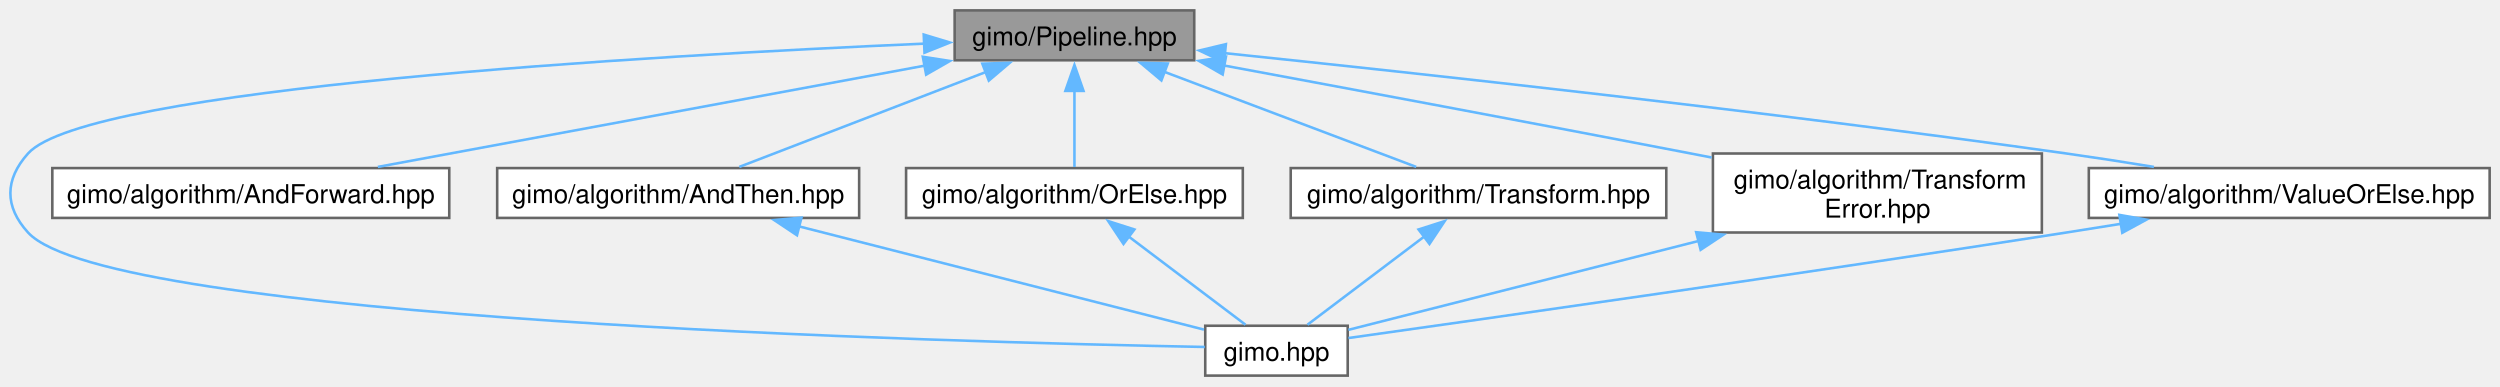
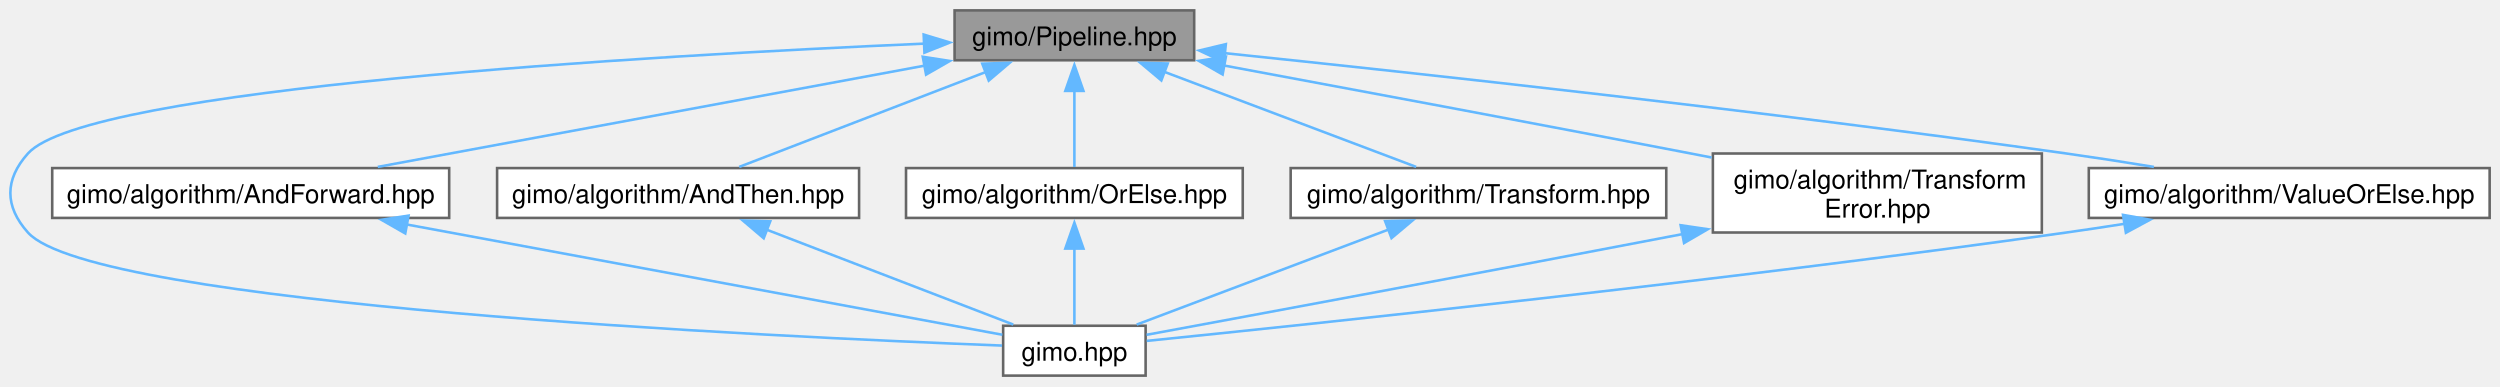
- <svg xmlns="http://www.w3.org/2000/svg" xmlns:xlink="http://www.w3.org/1999/xlink" width="965pt" height="149pt" viewBox="0.00 0.00 965.20 149.00">
+ <svg xmlns="http://www.w3.org/2000/svg" xmlns:xlink="http://www.w3.org/1999/xlink" width="965pt" height="149pt" viewBox="0.00 0.00 965.16 149.00">
  <g id="graph0" class="graph" transform="scale(1 1) rotate(0) translate(4 145)">
    <g id="Node000001" class="node">
      <g id="a_Node000001">
        <a xlink:title=" ">
-           <polygon fill="#999999" stroke="#666666" points="457.07,-141 364.57,-141 364.57,-121.75 457.07,-121.75 457.07,-141" />
-           <text text-anchor="middle" x="410.82" y="-127.5" font-family="Helvetica,sans-Serif" font-size="10.00">gimo/Pipeline.hpp</text>
+           <polygon fill="#999999" stroke="#666666" points="457.03,-141 364.53,-141 364.53,-121.75 457.03,-121.75 457.03,-141" />
+           <text text-anchor="middle" x="410.78" y="-127.5" font-family="Helvetica,sans-Serif" font-size="10.00">gimo/Pipeline.hpp</text>
        </a>
      </g>
    </g>
    <g id="Node000002" class="node">
      <g id="a_Node000002">
        <a xlink:href="../../d4/d5a/gimo_8hpp.html" target="_top" xlink:title=" ">
-           <polygon fill="white" stroke="#666666" points="516.32,-19.25 461.32,-19.25 461.32,0 516.32,0 516.32,-19.25" />
-           <text text-anchor="middle" x="488.82" y="-5.75" font-family="Helvetica,sans-Serif" font-size="10.00">gimo.hpp</text>
+           <polygon fill="white" stroke="#666666" points="438.28,-19.25 383.28,-19.25 383.28,0 438.28,0 438.28,-19.25" />
+           <text text-anchor="middle" x="410.78" y="-5.75" font-family="Helvetica,sans-Serif" font-size="10.00">gimo.hpp</text>
        </a>
      </g>
    </g>
    <g id="edge1_Node000001_Node000002" class="edge">
      <g id="a_edge1_Node000001_Node000002">
        <a xlink:title=" ">
-           <path fill="none" stroke="#63b8ff" d="M352.82,-128.17C246.57,-123.54 29.48,-111.05 6.82,-85.75 -2.22,-75.65 -2.31,-65.27 6.82,-55.25 37.57,-21.52 363.26,-12.9 461.15,-11.06" />
-           <polygon fill="#63b8ff" stroke="#63b8ff" points="352.63,-131.67 362.77,-128.6 352.93,-124.67 352.63,-131.67" />
+           <path fill="none" stroke="#63b8ff" d="M352.78,-128.17C246.53,-123.54 29.44,-111.05 6.78,-85.75 -2.26,-75.65 -2.26,-65.35 6.78,-55.25 31.88,-27.23 295.5,-14.93 382.85,-11.6" />
+           <polygon fill="#63b8ff" stroke="#63b8ff" points="352.59,-131.67 362.73,-128.6 352.89,-124.67 352.59,-131.67" />
        </a>
      </g>
    </g>
    <g id="Node000003" class="node">
      <g id="a_Node000003">
        <a xlink:href="../../d5/d86/_and_forward_8hpp.html" target="_top" xlink:title=" ">
-           <polygon fill="white" stroke="#666666" points="169.45,-80.12 16.2,-80.12 16.2,-60.88 169.45,-60.88 169.45,-80.12" />
-           <text text-anchor="middle" x="92.82" y="-66.62" font-family="Helvetica,sans-Serif" font-size="10.00">gimo/algorithm/AndForward.hpp</text>
+           <polygon fill="white" stroke="#666666" points="169.41,-80.12 16.16,-80.12 16.16,-60.88 169.41,-60.88 169.41,-80.12" />
+           <text text-anchor="middle" x="92.78" y="-66.62" font-family="Helvetica,sans-Serif" font-size="10.00">gimo/algorithm/AndForward.hpp</text>
        </a>
      </g>
    </g>
    <g id="edge2_Node000001_Node000003" class="edge">
      <g id="a_edge2_Node000001_Node000003">
        <a xlink:title=" ">
-           <path fill="none" stroke="#63b8ff" d="M352.99,-119.67C292.57,-108.48 198.81,-91.12 141.88,-80.58" />
-           <polygon fill="#63b8ff" stroke="#63b8ff" points="352.28,-123.1 362.75,-121.48 353.56,-116.21 352.28,-123.1" />
+           <path fill="none" stroke="#63b8ff" d="M352.95,-119.67C292.53,-108.48 198.77,-91.12 141.84,-80.58" />
+           <polygon fill="#63b8ff" stroke="#63b8ff" points="352.24,-123.1 362.71,-121.48 353.52,-116.21 352.24,-123.1" />
        </a>
      </g>
    </g>
    <g id="Node000004" class="node">
      <g id="a_Node000004">
        <a xlink:href="../../d6/d3f/_and_then_8hpp.html" target="_top" xlink:title=" ">
-           <polygon fill="white" stroke="#666666" points="327.7,-80.12 187.95,-80.12 187.95,-60.88 327.7,-60.88 327.7,-80.12" />
-           <text text-anchor="middle" x="257.82" y="-66.62" font-family="Helvetica,sans-Serif" font-size="10.00">gimo/algorithm/AndThen.hpp</text>
+           <polygon fill="white" stroke="#666666" points="327.66,-80.12 187.91,-80.12 187.91,-60.88 327.66,-60.88 327.66,-80.12" />
+           <text text-anchor="middle" x="257.78" y="-66.62" font-family="Helvetica,sans-Serif" font-size="10.00">gimo/algorithm/AndThen.hpp</text>
        </a>
      </g>
    </g>
-     <g id="edge3_Node000001_Node000004" class="edge">
-       <g id="a_edge3_Node000001_Node000004">
+     <g id="edge4_Node000001_Node000004" class="edge">
+       <g id="a_edge4_Node000001_Node000004">
        <a xlink:title=" ">
-           <path fill="none" stroke="#63b8ff" d="M376.78,-117.28C347.8,-106.13 306.92,-90.4 281.42,-80.58" />
-           <polygon fill="#63b8ff" stroke="#63b8ff" points="375.25,-120.44 385.84,-120.76 377.76,-113.9 375.25,-120.44" />
+           <path fill="none" stroke="#63b8ff" d="M376.74,-117.28C347.76,-106.13 306.89,-90.4 281.38,-80.58" />
+           <polygon fill="#63b8ff" stroke="#63b8ff" points="375.21,-120.44 385.8,-120.76 377.72,-113.9 375.21,-120.44" />
        </a>
      </g>
    </g>
    <g id="Node000005" class="node">
      <g id="a_Node000005">
        <a xlink:href="../../d4/d96/_or_else_8hpp.html" target="_top" xlink:title=" ">
-           <polygon fill="white" stroke="#666666" points="475.82,-80.12 345.82,-80.12 345.82,-60.88 475.82,-60.88 475.82,-80.12" />
-           <text text-anchor="middle" x="410.82" y="-66.62" font-family="Helvetica,sans-Serif" font-size="10.00">gimo/algorithm/OrElse.hpp</text>
+           <polygon fill="white" stroke="#666666" points="475.78,-80.12 345.78,-80.12 345.78,-60.88 475.78,-60.88 475.78,-80.12" />
+           <text text-anchor="middle" x="410.78" y="-66.62" font-family="Helvetica,sans-Serif" font-size="10.00">gimo/algorithm/OrElse.hpp</text>
        </a>
      </g>
    </g>
-     <g id="edge5_Node000001_Node000005" class="edge">
-       <g id="a_edge5_Node000001_Node000005">
+     <g id="edge6_Node000001_Node000005" class="edge">
+       <g id="a_edge6_Node000001_Node000005">
        <a xlink:title=" ">
-           <path fill="none" stroke="#63b8ff" d="M410.82,-109.95C410.82,-99.92 410.82,-88.33 410.82,-80.53" />
-           <polygon fill="#63b8ff" stroke="#63b8ff" points="407.32,-109.92 410.82,-119.92 414.32,-109.92 407.32,-109.92" />
+           <path fill="none" stroke="#63b8ff" d="M410.78,-109.95C410.78,-99.92 410.78,-88.33 410.78,-80.53" />
+           <polygon fill="#63b8ff" stroke="#63b8ff" points="407.28,-109.92 410.78,-119.92 414.28,-109.92 407.28,-109.92" />
        </a>
      </g>
    </g>
    <g id="Node000006" class="node">
      <g id="a_Node000006">
        <a xlink:href="../../d9/d8c/_transform_8hpp.html" target="_top" xlink:title=" ">
-           <polygon fill="white" stroke="#666666" points="639.32,-80.12 494.32,-80.12 494.32,-60.88 639.32,-60.88 639.32,-80.12" />
-           <text text-anchor="middle" x="566.82" y="-66.62" font-family="Helvetica,sans-Serif" font-size="10.00">gimo/algorithm/Transform.hpp</text>
+           <polygon fill="white" stroke="#666666" points="639.28,-80.12 494.28,-80.12 494.28,-60.88 639.28,-60.88 639.28,-80.12" />
+           <text text-anchor="middle" x="566.78" y="-66.62" font-family="Helvetica,sans-Serif" font-size="10.00">gimo/algorithm/Transform.hpp</text>
        </a>
      </g>
    </g>
-     <g id="edge7_Node000001_Node000006" class="edge">
-       <g id="a_edge7_Node000001_Node000006">
+     <g id="edge8_Node000001_Node000006" class="edge">
+       <g id="a_edge8_Node000001_Node000006">
        <a xlink:title=" ">
-           <path fill="none" stroke="#63b8ff" d="M445.53,-117.28C475.08,-106.13 516.76,-90.4 542.76,-80.58" />
-           <polygon fill="#63b8ff" stroke="#63b8ff" points="444.39,-113.96 436.27,-120.77 446.86,-120.51 444.39,-113.96" />
+           <path fill="none" stroke="#63b8ff" d="M445.49,-117.28C475.04,-106.13 516.72,-90.4 542.72,-80.58" />
+           <polygon fill="#63b8ff" stroke="#63b8ff" points="444.35,-113.96 436.23,-120.77 446.82,-120.51 444.35,-113.96" />
        </a>
      </g>
    </g>
    <g id="Node000007" class="node">
      <g id="a_Node000007">
        <a xlink:href="../../d9/d45/_transform_error_8hpp.html" target="_top" xlink:title=" ">
-           <polygon fill="white" stroke="#666666" points="784.32,-85.75 657.32,-85.75 657.32,-55.25 784.32,-55.25 784.32,-85.75" />
-           <text text-anchor="start" x="665.32" y="-72.25" font-family="Helvetica,sans-Serif" font-size="10.00">gimo/algorithm/Transform</text>
-           <text text-anchor="middle" x="720.82" y="-61" font-family="Helvetica,sans-Serif" font-size="10.00">Error.hpp</text>
+           <polygon fill="white" stroke="#666666" points="784.28,-85.75 657.28,-85.75 657.28,-55.25 784.28,-55.25 784.28,-85.75" />
+           <text text-anchor="start" x="665.28" y="-72.25" font-family="Helvetica,sans-Serif" font-size="10.00">gimo/algorithm/Transform</text>
+           <text text-anchor="middle" x="720.78" y="-61" font-family="Helvetica,sans-Serif" font-size="10.00">Error.hpp</text>
        </a>
      </g>
    </g>
-     <g id="edge9_Node000001_Node000007" class="edge">
-       <g id="a_edge9_Node000001_Node000007">
+     <g id="edge10_Node000001_Node000007" class="edge">
+       <g id="a_edge10_Node000001_Node000007">
        <a xlink:title=" ">
-           <path fill="none" stroke="#63b8ff" d="M468.51,-119.73C516.73,-110.78 587.29,-97.61 648.82,-85.75 651.45,-85.24 654.13,-84.72 656.84,-84.2" />
-           <polygon fill="#63b8ff" stroke="#63b8ff" points="468.05,-116.25 458.85,-121.52 469.32,-123.13 468.05,-116.25" />
+           <path fill="none" stroke="#63b8ff" d="M468.48,-119.73C516.69,-110.78 587.25,-97.61 648.78,-85.75 651.41,-85.24 654.09,-84.72 656.8,-84.2" />
+           <polygon fill="#63b8ff" stroke="#63b8ff" points="468.01,-116.25 458.81,-121.52 469.28,-123.13 468.01,-116.25" />
        </a>
      </g>
    </g>
    <g id="Node000008" class="node">
      <g id="a_Node000008">
        <a xlink:href="../../d2/d0b/_value_or_else_8hpp.html" target="_top" xlink:title=" ">
-           <polygon fill="white" stroke="#666666" points="957.2,-80.12 802.45,-80.12 802.45,-60.88 957.2,-60.88 957.2,-80.12" />
-           <text text-anchor="middle" x="879.82" y="-66.62" font-family="Helvetica,sans-Serif" font-size="10.00">gimo/algorithm/ValueOrElse.hpp</text>
+           <polygon fill="white" stroke="#666666" points="957.16,-80.12 802.41,-80.12 802.41,-60.88 957.16,-60.88 957.16,-80.12" />
+           <text text-anchor="middle" x="879.78" y="-66.62" font-family="Helvetica,sans-Serif" font-size="10.00">gimo/algorithm/ValueOrElse.hpp</text>
        </a>
      </g>
    </g>
-     <g id="edge11_Node000001_Node000008" class="edge">
-       <g id="a_edge11_Node000001_Node000008">
+     <g id="edge12_Node000001_Node000008" class="edge">
+       <g id="a_edge12_Node000001_Node000008">
        <a xlink:title=" ">
-           <path fill="none" stroke="#63b8ff" d="M468.57,-124.52C543.64,-116.72 678.75,-101.98 793.82,-85.75 804.76,-84.21 816.46,-82.39 827.58,-80.57" />
-           <polygon fill="#63b8ff" stroke="#63b8ff" points="468.58,-121 459,-125.51 469.3,-127.97 468.58,-121" />
+           <path fill="none" stroke="#63b8ff" d="M468.53,-124.52C543.6,-116.72 678.72,-101.98 793.78,-85.75 804.72,-84.21 816.42,-82.39 827.54,-80.57" />
+           <polygon fill="#63b8ff" stroke="#63b8ff" points="468.54,-121 458.96,-125.51 469.26,-127.97 468.54,-121" />
        </a>
      </g>
    </g>
-     <g id="edge4_Node000004_Node000002" class="edge">
-       <g id="a_edge4_Node000004_Node000002">
+     <g id="edge3_Node000003_Node000002" class="edge">
+       <g id="a_edge3_Node000003_Node000002">
        <a xlink:title=" ">
-           <path fill="none" stroke="#63b8ff" d="M304.48,-57.61C351.35,-45.66 422.01,-27.65 460.82,-17.76" />
-           <polygon fill="#63b8ff" stroke="#63b8ff" points="303.7,-54.19 294.88,-60.06 305.43,-60.98 303.7,-54.19" />
+           <path fill="none" stroke="#63b8ff" d="M152.88,-58.37C221.81,-45.61 331.85,-25.24 382.98,-15.77" />
+           <polygon fill="#63b8ff" stroke="#63b8ff" points="152.46,-54.89 143.26,-60.15 153.73,-61.78 152.46,-54.89" />
        </a>
      </g>
    </g>
-     <g id="edge6_Node000005_Node000002" class="edge">
-       <g id="a_edge6_Node000005_Node000002">
+     <g id="edge5_Node000004_Node000002" class="edge">
+       <g id="a_edge5_Node000004_Node000002">
        <a xlink:title=" ">
-           <path fill="none" stroke="#63b8ff" d="M431.85,-53.63C446.28,-42.73 464.91,-28.67 476.86,-19.65" />
-           <polygon fill="#63b8ff" stroke="#63b8ff" points="429.75,-50.83 423.88,-59.65 433.97,-56.42 429.75,-50.83" />
+           <path fill="none" stroke="#63b8ff" d="M291.82,-56.4C320.8,-45.25 361.68,-29.52 387.19,-19.71" />
+           <polygon fill="#63b8ff" stroke="#63b8ff" points="290.84,-53.03 282.77,-59.89 293.36,-59.56 290.84,-53.03" />
        </a>
      </g>
    </g>
-     <g id="edge8_Node000006_Node000002" class="edge">
-       <g id="a_edge8_Node000006_Node000002">
+     <g id="edge7_Node000005_Node000002" class="edge">
+       <g id="a_edge7_Node000005_Node000002">
        <a xlink:title=" ">
-           <path fill="none" stroke="#63b8ff" d="M545.79,-53.63C531.36,-42.73 512.73,-28.67 500.78,-19.65" />
-           <polygon fill="#63b8ff" stroke="#63b8ff" points="543.68,-56.42 553.77,-59.65 547.89,-50.83 543.68,-56.42" />
+           <path fill="none" stroke="#63b8ff" d="M410.78,-49.07C410.78,-39.04 410.78,-27.46 410.78,-19.65" />
+           <polygon fill="#63b8ff" stroke="#63b8ff" points="407.28,-49.04 410.78,-59.04 414.28,-49.04 407.28,-49.04" />
        </a>
      </g>
    </g>
-     <g id="edge10_Node000007_Node000002" class="edge">
-       <g id="a_edge10_Node000007_Node000002">
+     <g id="edge9_Node000006_Node000002" class="edge">
+       <g id="a_edge9_Node000006_Node000002">
        <a xlink:title=" ">
-           <path fill="none" stroke="#63b8ff" d="M651.93,-52.02C606.64,-40.52 549.81,-26.1 516.58,-17.67" />
-           <polygon fill="#63b8ff" stroke="#63b8ff" points="650.86,-55.36 661.41,-54.42 652.58,-48.57 650.86,-55.36" />
+           <path fill="none" stroke="#63b8ff" d="M532.08,-56.4C502.53,-45.25 460.85,-29.52 434.84,-19.71" />
+           <polygon fill="#63b8ff" stroke="#63b8ff" points="530.74,-59.64 541.33,-59.9 533.21,-53.09 530.74,-59.64" />
        </a>
      </g>
    </g>
-     <g id="edge12_Node000008_Node000002" class="edge">
-       <g id="a_edge12_Node000008_Node000002">
+     <g id="edge11_Node000007_Node000002" class="edge">
+       <g id="a_edge11_Node000007_Node000002">
        <a xlink:title=" ">
-           <path fill="none" stroke="#63b8ff" d="M815.01,-58.63C807.86,-57.47 800.69,-56.32 793.82,-55.25 691.77,-39.33 570.24,-22.05 516.6,-14.51" />
-           <polygon fill="#63b8ff" stroke="#63b8ff" points="814.25,-62.05 824.68,-60.21 815.37,-55.14 814.25,-62.05" />
+           <path fill="none" stroke="#63b8ff" d="M645.95,-54.71C565.2,-39.2 481.2,-23.61 438.65,-15.76" />
+           <polygon fill="#63b8ff" stroke="#63b8ff" points="644.83,-58.06 655.31,-56.52 646.15,-51.19 644.83,-58.06" />
+         </a>
+       </g>
+     </g>
+     <g id="edge13_Node000008_Node000002" class="edge">
+       <g id="a_edge13_Node000008_Node000002">
+         <a xlink:title=" ">
+           <path fill="none" stroke="#63b8ff" d="M816.19,-58.61C808.64,-57.42 801.05,-56.27 793.78,-55.25 661.21,-36.55 502.02,-19.83 438.71,-13.41" />
+           <polygon fill="#63b8ff" stroke="#63b8ff" points="815.62,-62.06 826.05,-60.19 816.73,-55.15 815.62,-62.06" />
        </a>
      </g>
    </g>
  </g>
</svg>
